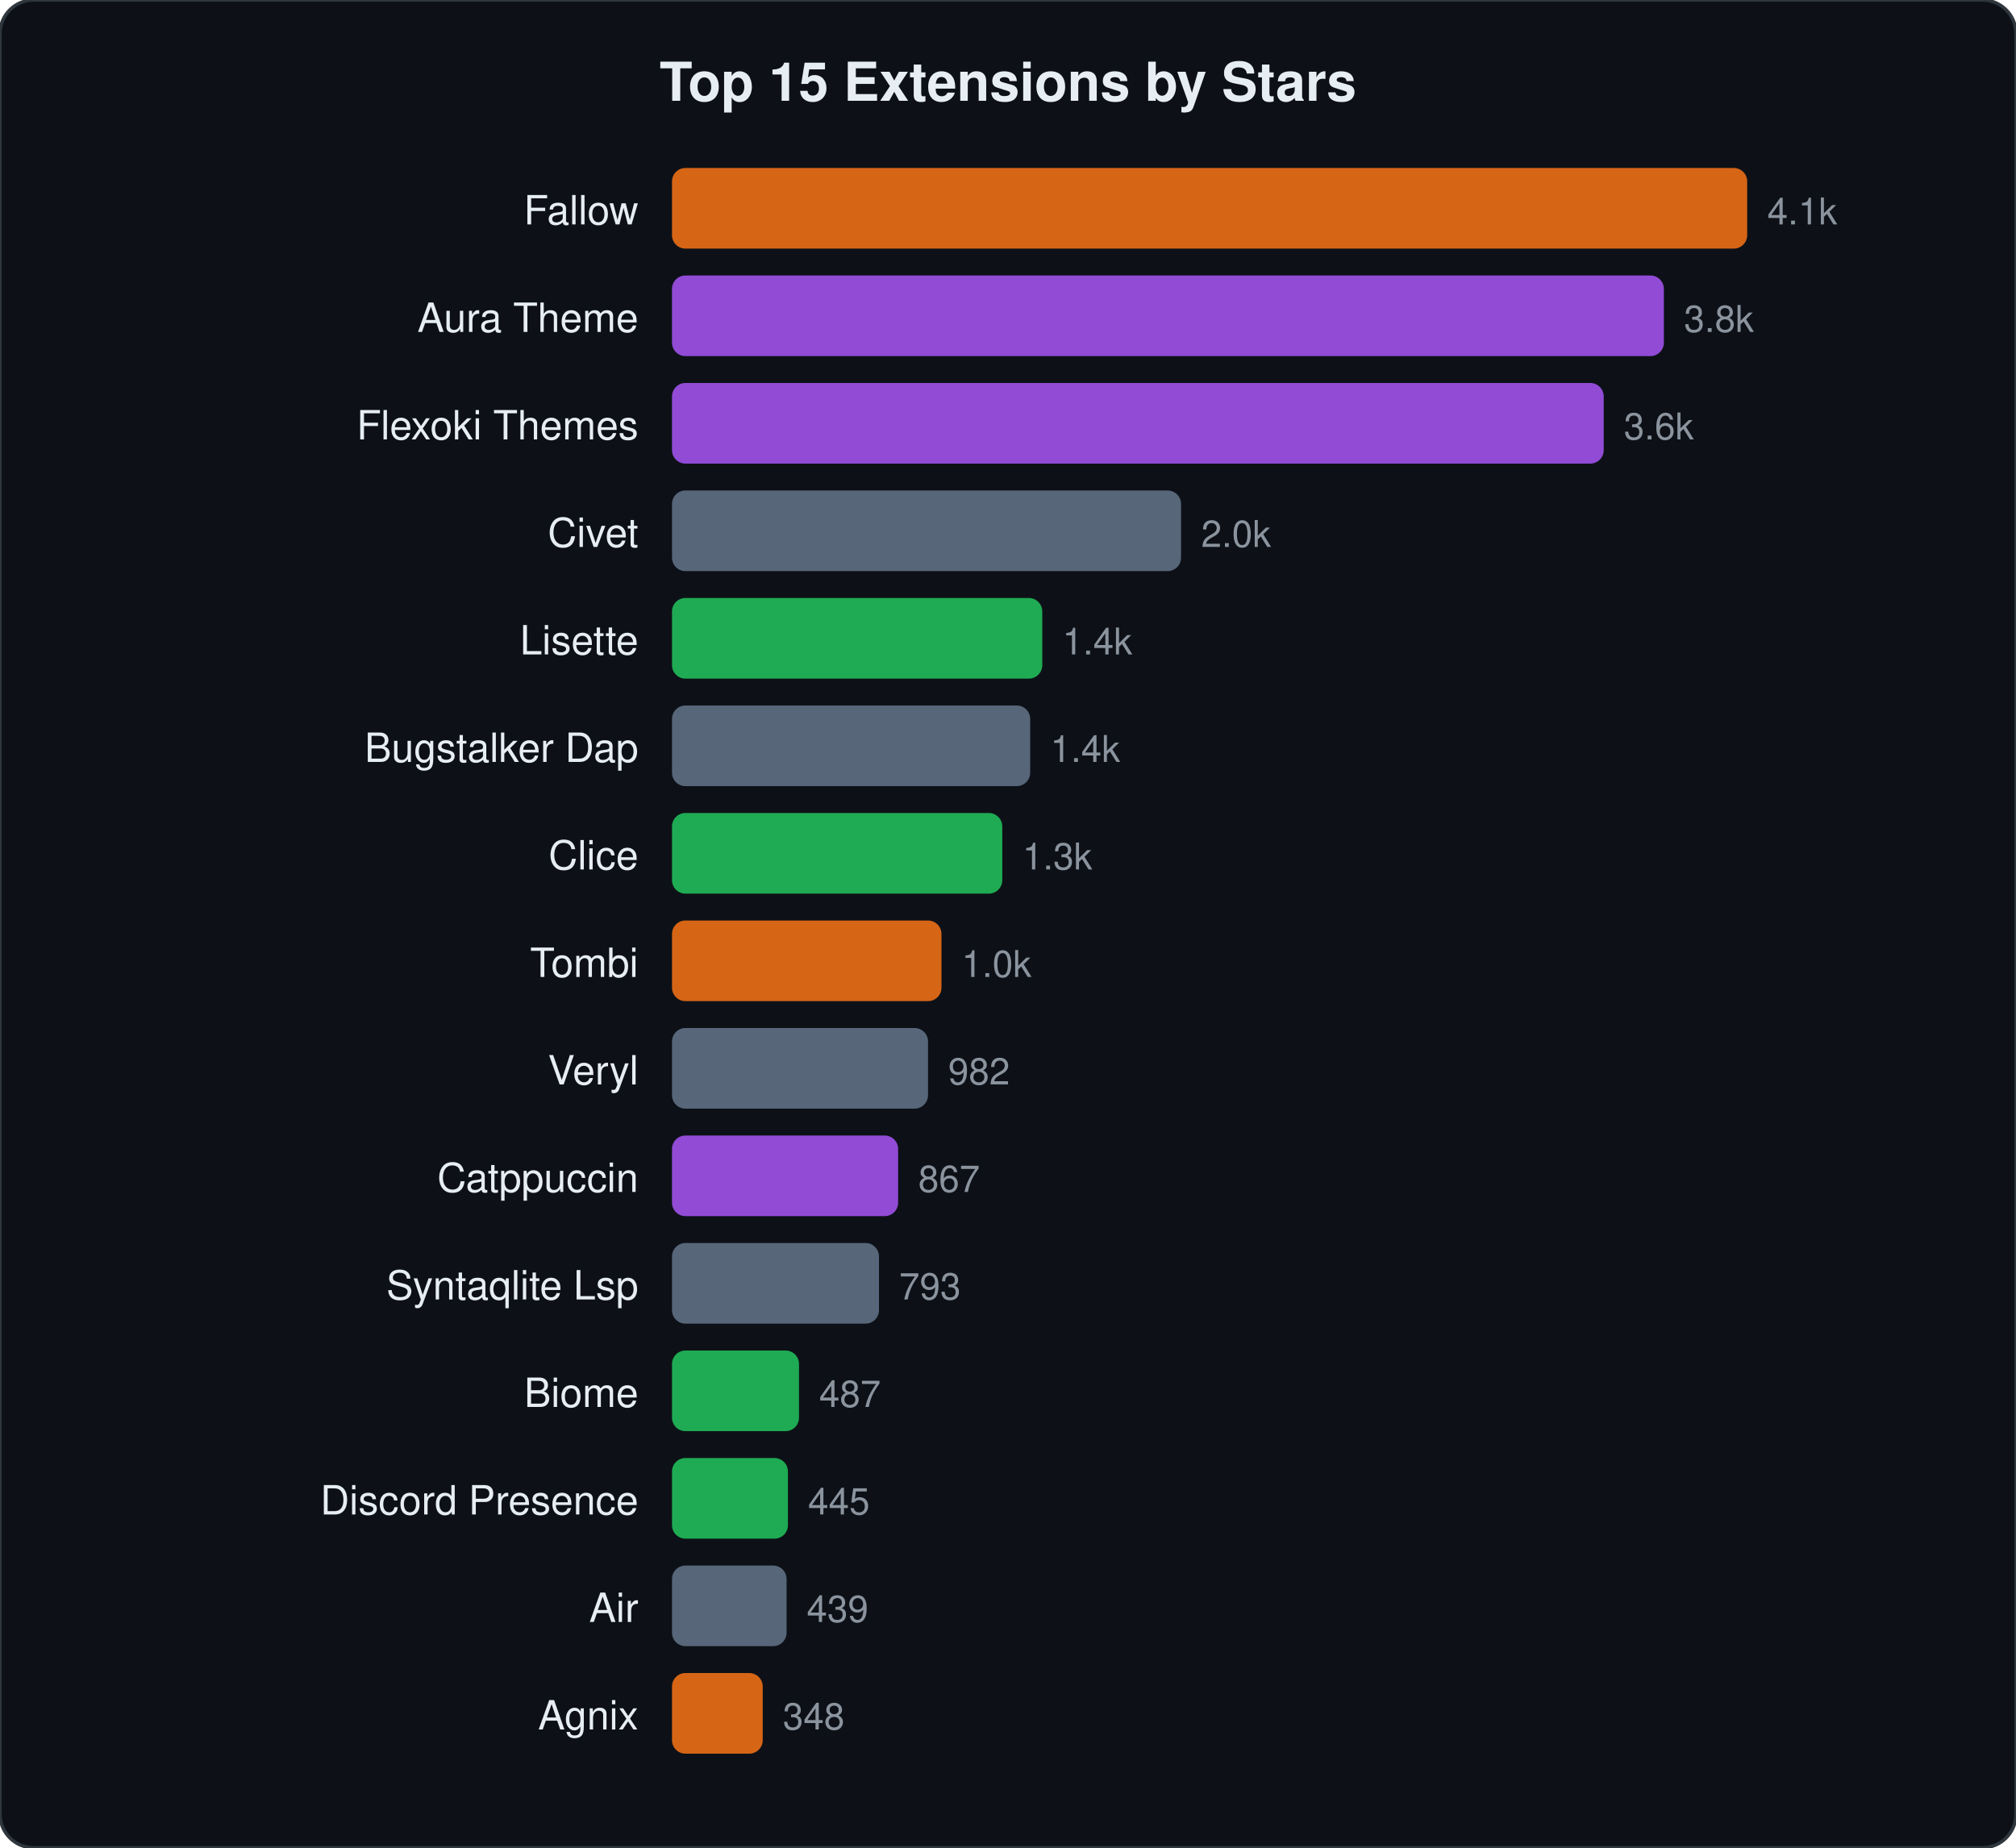
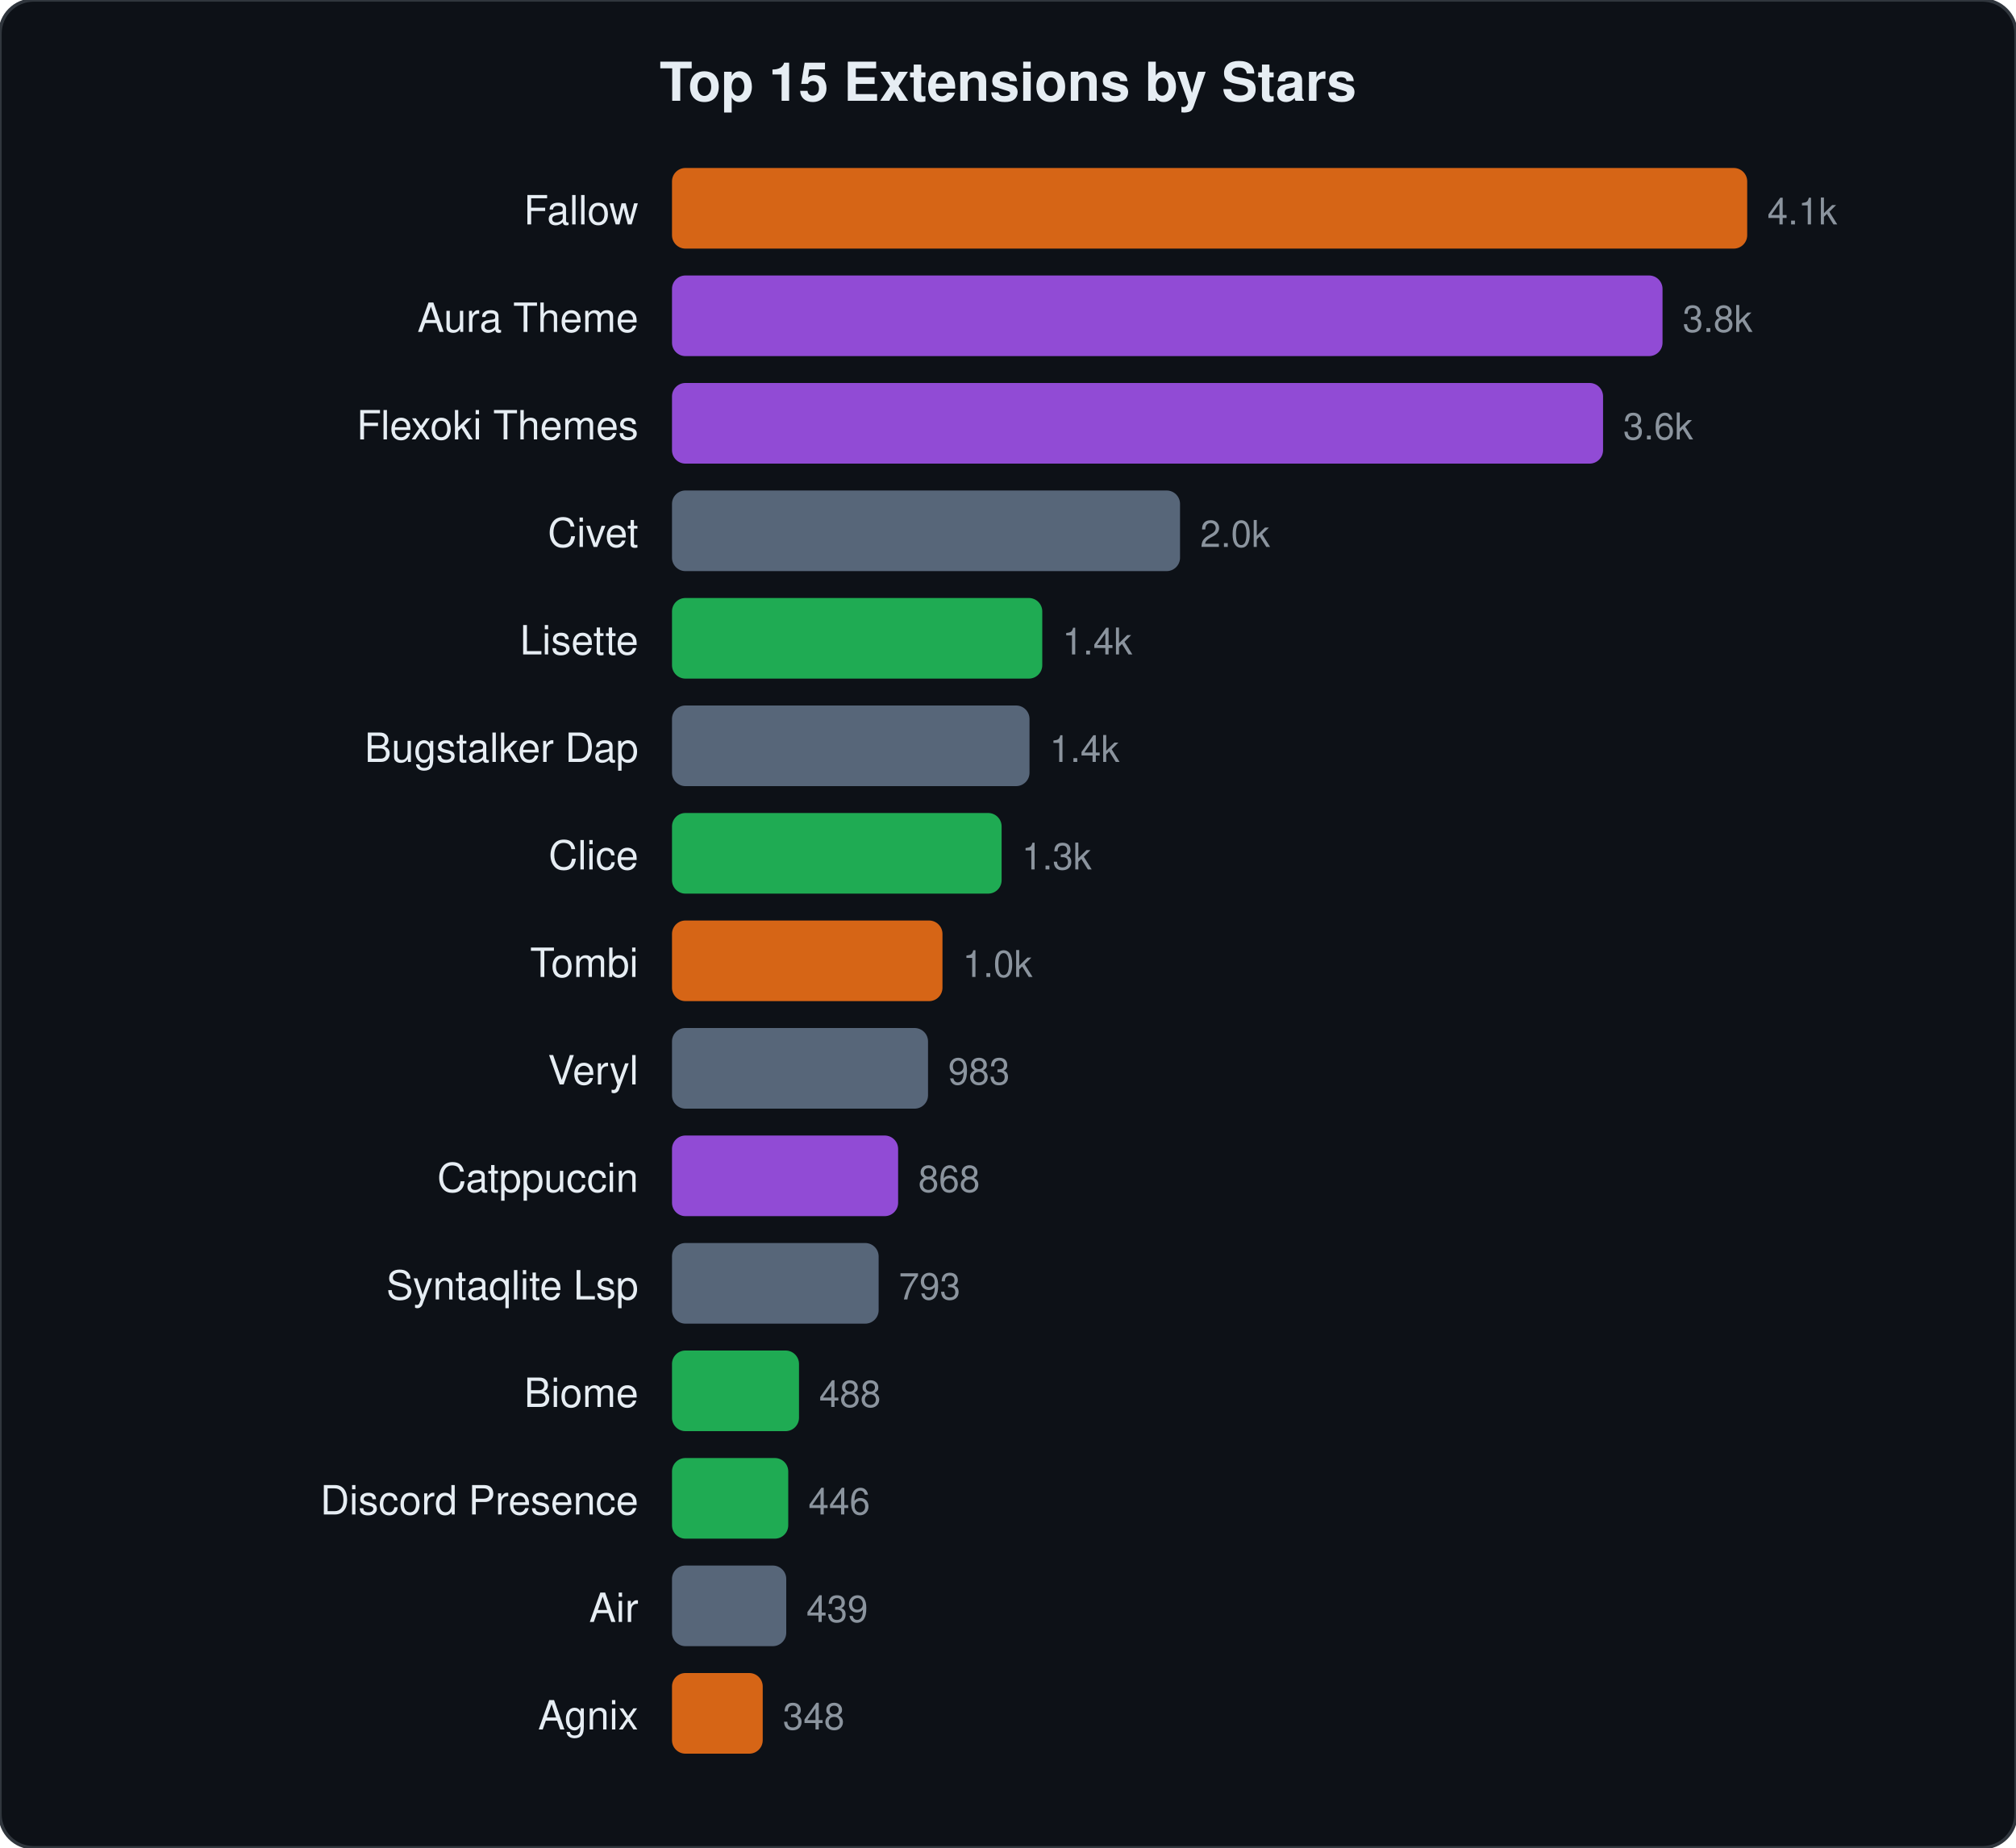
<svg xmlns="http://www.w3.org/2000/svg" viewBox="0 0 600 550" width="600" height="550">
  <style>text{font-family:-apple-system,BlinkMacSystemFont,"Segoe UI",Helvetica,Arial,sans-serif;fill:#e6edf3}.name{font-size:12px}.stars{font-size:11px;fill:#8b949e}.title{font-size:16px;font-weight:600}</style>
  <rect width="600" height="550" rx="10" fill="#0d1117" stroke="#30363d" stroke-width="1" />
  <text x="300" y="30" text-anchor="middle" class="title">Top 15 Extensions by Stars</text>
  <text x="190" y="66.8" text-anchor="end" class="name">Fallow</text>
  <rect x="200" y="50.0" width="320.0" height="24" rx="4" fill="#f97316" opacity="0.85" />
  <text x="526.0" y="66.8" class="stars">4.1k</text>
  <text x="190" y="98.8" text-anchor="end" class="name">Aura Theme</text>
-   <rect x="200" y="82.0" width="295.2" height="24" rx="4" fill="#a855f7" opacity="0.85" />
-   <text x="501.2" y="98.8" class="stars">3.8k</text>
+   <rect x="200" y="82.0" width="294.8" height="24" rx="4" fill="#a855f7" opacity="0.85" />
+   <text x="500.8" y="98.8" class="stars">3.8k</text>
  <text x="190" y="130.8" text-anchor="end" class="name">Flexoki Themes</text>
-   <rect x="200" y="114.0" width="277.3" height="24" rx="4" fill="#a855f7" opacity="0.85" />
-   <text x="483.3" y="130.8" class="stars">3.6k</text>
+   <rect x="200" y="114.0" width="277.1" height="24" rx="4" fill="#a855f7" opacity="0.85" />
+   <text x="483.1" y="130.8" class="stars">3.6k</text>
  <text x="190" y="162.8" text-anchor="end" class="name">Civet</text>
-   <rect x="200" y="146.0" width="151.5" height="24" rx="4" fill="#64748b" opacity="0.85" />
-   <text x="357.5" y="162.8" class="stars">2.0k</text>
+   <rect x="200" y="146.0" width="151.2" height="24" rx="4" fill="#64748b" opacity="0.85" />
+   <text x="357.2" y="162.8" class="stars">2.0k</text>
  <text x="190" y="194.8" text-anchor="end" class="name">Lisette</text>
  <rect x="200" y="178.0" width="110.2" height="24" rx="4" fill="#22c55e" opacity="0.85" />
  <text x="316.2" y="194.8" class="stars">1.4k</text>
  <text x="190" y="226.8" text-anchor="end" class="name">Bugstalker Dap</text>
-   <rect x="200" y="210.0" width="106.6" height="24" rx="4" fill="#64748b" opacity="0.85" />
-   <text x="312.6" y="226.8" class="stars">1.4k</text>
+   <rect x="200" y="210.0" width="106.4" height="24" rx="4" fill="#64748b" opacity="0.85" />
+   <text x="312.4" y="226.8" class="stars">1.4k</text>
  <text x="190" y="258.8" text-anchor="end" class="name">Clice</text>
-   <rect x="200" y="242.0" width="98.3" height="24" rx="4" fill="#22c55e" opacity="0.85" />
-   <text x="304.3" y="258.8" class="stars">1.3k</text>
+   <rect x="200" y="242.0" width="98.1" height="24" rx="4" fill="#22c55e" opacity="0.85" />
+   <text x="304.1" y="258.8" class="stars">1.3k</text>
  <text x="190" y="290.8" text-anchor="end" class="name">Tombi</text>
-   <rect x="200" y="274.0" width="80.2" height="24" rx="4" fill="#f97316" opacity="0.85" />
-   <text x="286.2" y="290.8" class="stars">1.0k</text>
+   <rect x="200" y="274.0" width="80.5" height="24" rx="4" fill="#f97316" opacity="0.85" />
+   <text x="286.5" y="290.8" class="stars">1.0k</text>
  <text x="190" y="322.8" text-anchor="end" class="name">Veryl</text>
  <rect x="200" y="306.0" width="76.2" height="24" rx="4" fill="#64748b" opacity="0.85" />
-   <text x="282.2" y="322.8" class="stars">982</text>
+   <text x="282.2" y="322.8" class="stars">983</text>
  <text x="190" y="354.8" text-anchor="end" class="name">Catppuccin</text>
  <rect x="200" y="338.0" width="67.3" height="24" rx="4" fill="#a855f7" opacity="0.85" />
-   <text x="273.3" y="354.8" class="stars">867</text>
+   <text x="273.3" y="354.8" class="stars">868</text>
  <text x="190" y="386.8" text-anchor="end" class="name">Syntaqlite Lsp</text>
-   <rect x="200" y="370.0" width="61.6" height="24" rx="4" fill="#64748b" opacity="0.85" />
-   <text x="267.6" y="386.8" class="stars">793</text>
+   <rect x="200" y="370.0" width="61.5" height="24" rx="4" fill="#64748b" opacity="0.85" />
+   <text x="267.5" y="386.8" class="stars">793</text>
  <text x="190" y="418.8" text-anchor="end" class="name">Biome</text>
  <rect x="200" y="402.0" width="37.8" height="24" rx="4" fill="#22c55e" opacity="0.85" />
-   <text x="243.8" y="418.8" class="stars">487</text>
+   <text x="243.8" y="418.8" class="stars">488</text>
  <text x="190" y="450.8" text-anchor="end" class="name">Discord Presence</text>
-   <rect x="200" y="434.0" width="34.5" height="24" rx="4" fill="#22c55e" opacity="0.85" />
-   <text x="240.5" y="450.8" class="stars">445</text>
+   <rect x="200" y="434.0" width="34.6" height="24" rx="4" fill="#22c55e" opacity="0.85" />
+   <text x="240.6" y="450.8" class="stars">446</text>
  <text x="190" y="482.8" text-anchor="end" class="name">Air</text>
-   <rect x="200" y="466.0" width="34.1" height="24" rx="4" fill="#64748b" opacity="0.85" />
-   <text x="240.1" y="482.8" class="stars">439</text>
+   <rect x="200" y="466.0" width="34.0" height="24" rx="4" fill="#64748b" opacity="0.85" />
+   <text x="240.0" y="482.8" class="stars">439</text>
  <text x="190" y="514.8" text-anchor="end" class="name">Agnix</text>
  <rect x="200" y="498.0" width="27.0" height="24" rx="4" fill="#f97316" opacity="0.85" />
  <text x="233.0" y="514.8" class="stars">348</text>
</svg>
